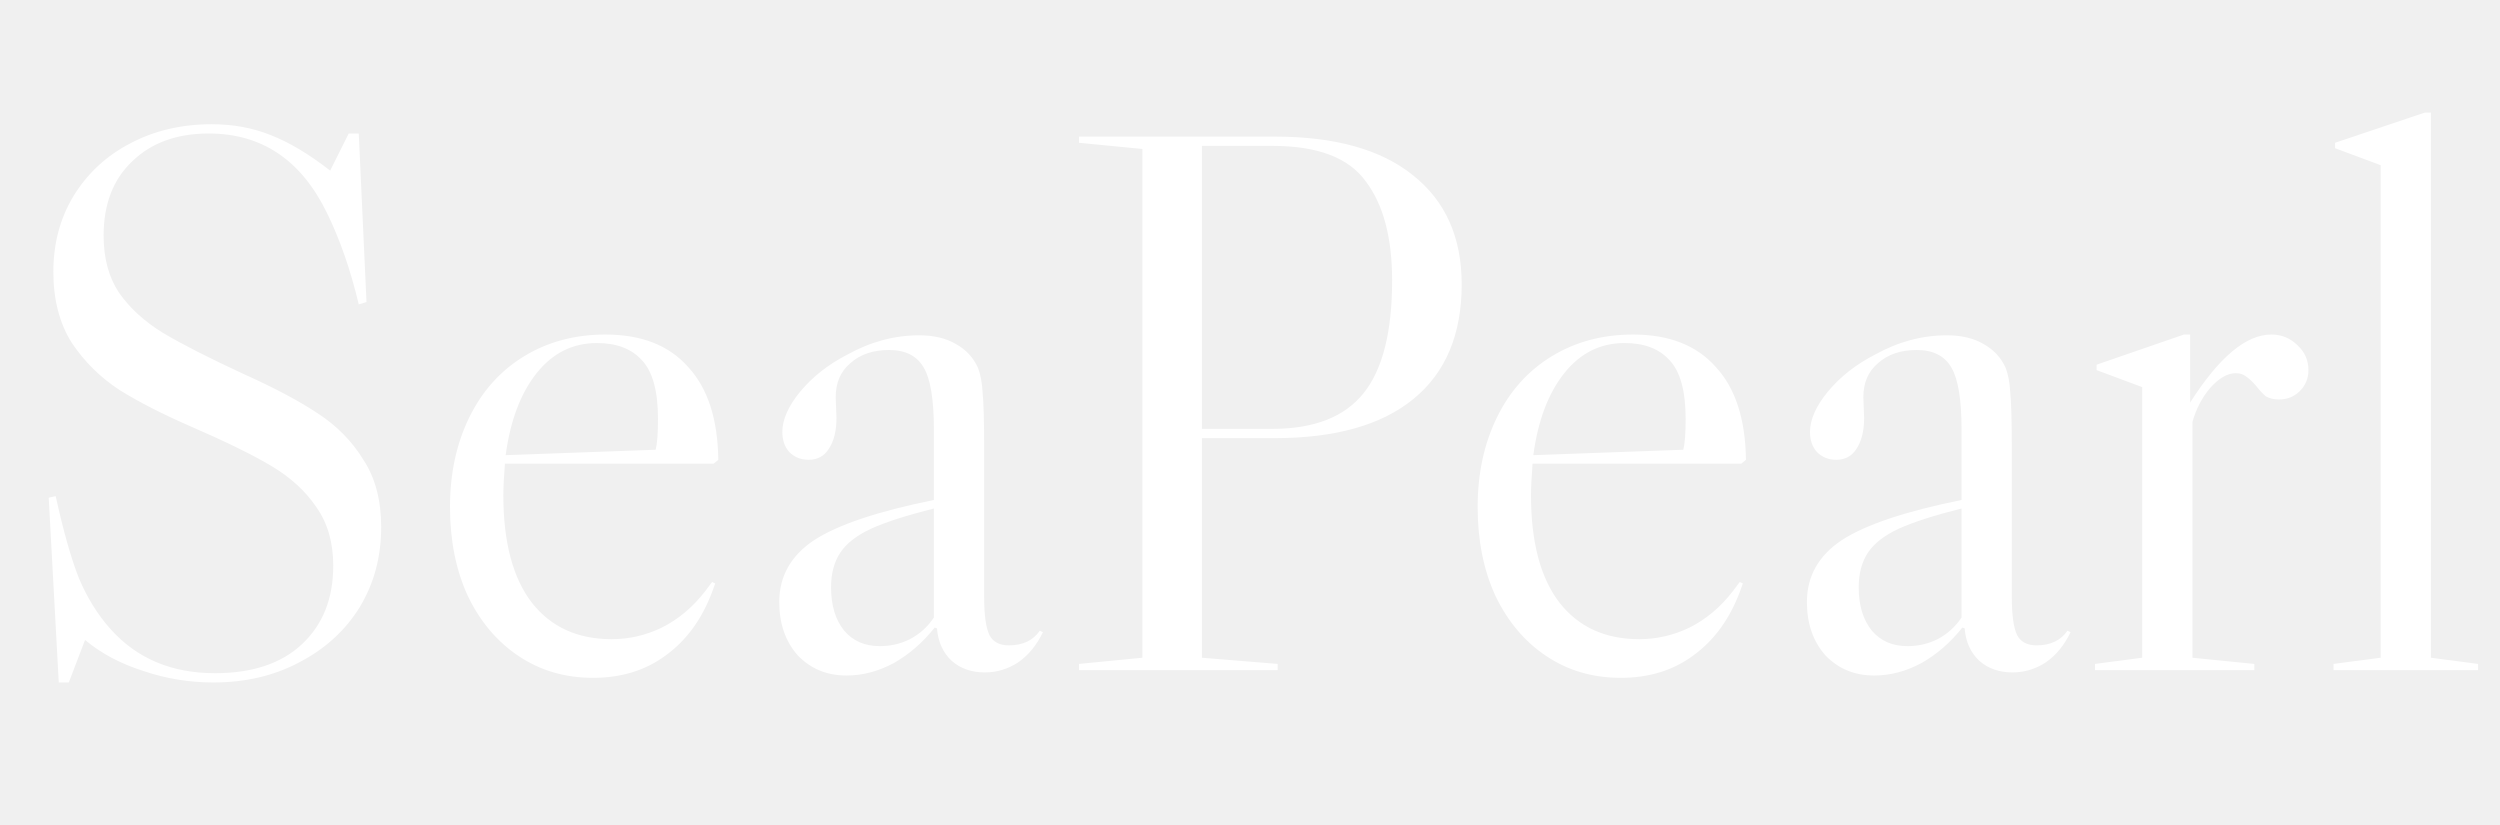
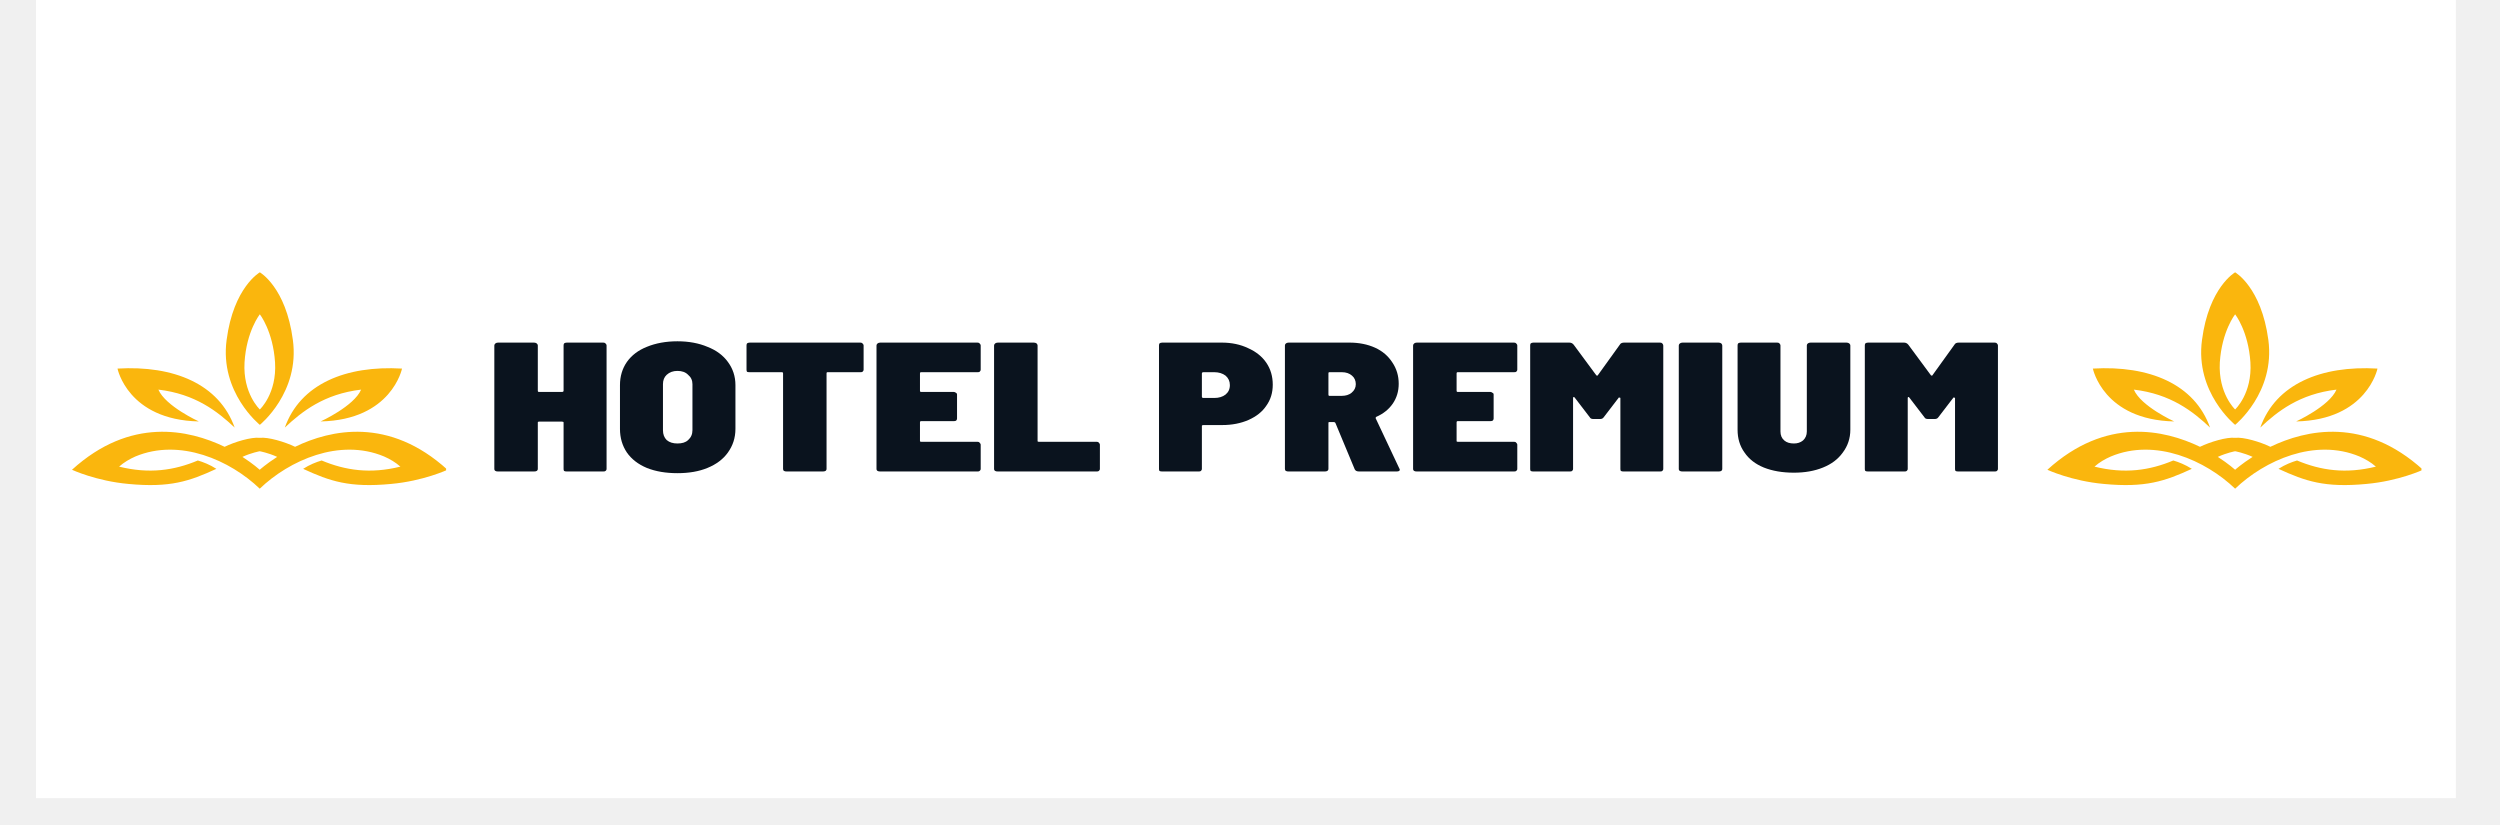
- <svg xmlns="http://www.w3.org/2000/svg" width="97" height="32" viewBox="0 0 97 32" fill="none">
-   <path d="M11.61 25.7C10.63 26.22 9.52 26.48 8.28 26.48C7.34 26.48 6.43 26.33 5.55 26.03C4.67 25.75 3.92 25.35 3.3 24.83L2.67 26.48H2.28L1.89 19.31L2.16 19.25C2.46 20.61 2.76 21.67 3.06 22.43C3.38 23.19 3.79 23.85 4.29 24.41C5.31 25.55 6.66 26.12 8.34 26.12C9.78 26.12 10.9 25.75 11.7 25.01C12.52 24.25 12.93 23.23 12.93 21.95C12.93 21.05 12.71 20.29 12.27 19.67C11.85 19.05 11.27 18.52 10.53 18.08C9.79 17.64 8.75 17.13 7.41 16.55C6.31 16.07 5.39 15.6 4.65 15.14C3.91 14.66 3.29 14.05 2.79 13.31C2.31 12.55 2.07 11.63 2.07 10.55C2.07 9.45 2.33 8.47 2.85 7.61C3.39 6.73 4.12 6.05 5.04 5.57C5.98 5.07 7.04 4.82 8.22 4.82C9.04 4.82 9.8 4.96 10.5 5.24C11.22 5.52 11.99 5.98 12.81 6.62L13.53 5.18H13.92L14.22 11.72L13.92 11.81C13.6 10.47 13.19 9.29 12.69 8.27C11.69 6.21 10.16 5.18 8.1 5.18C6.86 5.18 5.87 5.54 5.13 6.26C4.39 6.96 4.02 7.92 4.02 9.14C4.02 10.02 4.22 10.76 4.62 11.36C5.04 11.96 5.61 12.48 6.33 12.92C7.07 13.36 8.11 13.89 9.45 14.51C10.65 15.05 11.61 15.56 12.33 16.04C13.07 16.52 13.66 17.12 14.1 17.84C14.56 18.54 14.79 19.41 14.79 20.45C14.79 21.61 14.51 22.65 13.95 23.57C13.39 24.47 12.61 25.18 11.61 25.7ZM27.63 22.58L27.75 22.64L27.63 22.97C27.23 24.03 26.63 24.85 25.83 25.43C25.05 26.01 24.11 26.3 23.01 26.3C21.93 26.3 20.97 26.02 20.13 25.46C19.29 24.9 18.63 24.12 18.15 23.12C17.69 22.12 17.46 20.97 17.46 19.67C17.46 18.37 17.71 17.21 18.21 16.19C18.71 15.17 19.42 14.38 20.34 13.82C21.26 13.26 22.31 12.98 23.49 12.98C24.89 12.98 25.96 13.4 26.7 14.24C27.46 15.06 27.85 16.26 27.87 17.84L27.69 17.99H19.59C19.55 18.51 19.53 18.92 19.53 19.22C19.53 21.04 19.9 22.43 20.64 23.39C21.38 24.33 22.41 24.8 23.73 24.8C24.41 24.8 25.06 24.65 25.68 24.35C26.32 24.03 26.88 23.56 27.36 22.94L27.63 22.58ZM23.16 13.31C22.22 13.31 21.44 13.7 20.82 14.48C20.2 15.26 19.8 16.32 19.62 17.66L25.44 17.45C25.5 17.21 25.53 16.81 25.53 16.25C25.53 15.17 25.32 14.41 24.9 13.97C24.5 13.53 23.92 13.31 23.16 13.31ZM32.845 26.21C32.085 26.21 31.455 25.95 30.955 25.43C30.475 24.89 30.235 24.2 30.235 23.36C30.235 22.36 30.685 21.56 31.585 20.96C32.505 20.36 34.055 19.84 36.235 19.4V16.67C36.235 15.51 36.105 14.71 35.845 14.27C35.585 13.81 35.135 13.58 34.495 13.58C33.875 13.58 33.375 13.75 32.995 14.09C32.615 14.41 32.425 14.85 32.425 15.41L32.455 16.22C32.455 16.72 32.355 17.12 32.155 17.42C31.975 17.7 31.715 17.84 31.375 17.84C31.075 17.84 30.825 17.74 30.625 17.54C30.445 17.34 30.355 17.08 30.355 16.76C30.355 16.28 30.585 15.76 31.045 15.2C31.525 14.62 32.135 14.14 32.875 13.76C33.775 13.26 34.705 13.01 35.665 13.01C36.225 13.01 36.695 13.12 37.075 13.34C37.475 13.56 37.765 13.87 37.945 14.27C38.045 14.53 38.105 14.85 38.125 15.23C38.165 15.61 38.185 16.34 38.185 17.42V23.15C38.185 23.87 38.255 24.37 38.395 24.65C38.535 24.91 38.785 25.04 39.145 25.04C39.685 25.04 40.085 24.85 40.345 24.47L40.465 24.53C40.225 25.03 39.905 25.42 39.505 25.7C39.105 25.96 38.675 26.09 38.215 26.09C37.695 26.09 37.265 25.94 36.925 25.64C36.585 25.32 36.395 24.9 36.355 24.38L36.265 24.35C35.805 24.93 35.275 25.39 34.675 25.73C34.075 26.05 33.465 26.21 32.845 26.21ZM34.135 25.07C34.555 25.07 34.945 24.98 35.305 24.8C35.685 24.6 35.995 24.32 36.235 23.96V19.73C35.195 19.99 34.385 20.25 33.805 20.51C33.245 20.77 32.845 21.08 32.605 21.44C32.365 21.8 32.245 22.25 32.245 22.79C32.245 23.49 32.415 24.05 32.755 24.47C33.095 24.87 33.555 25.07 34.135 25.07ZM46.634 17V25.52L49.574 25.76V26H41.864V25.76L44.324 25.52V5.78L41.864 5.54V5.3H49.454C51.794 5.3 53.584 5.8 54.824 6.8C56.084 7.8 56.714 9.21 56.714 11.03C56.714 12.97 56.094 14.45 54.854 15.47C53.614 16.49 51.814 17 49.454 17H46.634ZM46.634 5.66V16.64H49.364C50.984 16.64 52.164 16.18 52.904 15.26C53.644 14.34 54.014 12.88 54.014 10.88C54.014 9.22 53.674 7.94 52.994 7.04C52.334 6.12 51.124 5.66 49.364 5.66H46.634ZM67.503 22.58L67.623 22.64L67.503 22.97C67.103 24.03 66.503 24.85 65.703 25.43C64.923 26.01 63.983 26.3 62.883 26.3C61.803 26.3 60.843 26.02 60.003 25.46C59.163 24.9 58.503 24.12 58.023 23.12C57.563 22.12 57.333 20.97 57.333 19.67C57.333 18.37 57.583 17.21 58.083 16.19C58.583 15.17 59.293 14.38 60.213 13.82C61.133 13.26 62.183 12.98 63.363 12.98C64.763 12.98 65.833 13.4 66.573 14.24C67.333 15.06 67.723 16.26 67.743 17.84L67.563 17.99H59.463C59.423 18.51 59.403 18.92 59.403 19.22C59.403 21.04 59.773 22.43 60.513 23.39C61.253 24.33 62.283 24.8 63.603 24.8C64.283 24.8 64.933 24.65 65.553 24.35C66.193 24.03 66.753 23.56 67.233 22.94L67.503 22.58ZM63.033 13.31C62.093 13.31 61.313 13.7 60.693 14.48C60.073 15.26 59.673 16.32 59.493 17.66L65.313 17.45C65.373 17.21 65.403 16.81 65.403 16.25C65.403 15.17 65.193 14.41 64.773 13.97C64.373 13.53 63.793 13.31 63.033 13.31ZM72.718 26.21C71.958 26.21 71.328 25.95 70.828 25.43C70.348 24.89 70.108 24.2 70.108 23.36C70.108 22.36 70.558 21.56 71.458 20.96C72.378 20.36 73.928 19.84 76.108 19.4V16.67C76.108 15.51 75.978 14.71 75.718 14.27C75.458 13.81 75.008 13.58 74.368 13.58C73.748 13.58 73.248 13.75 72.868 14.09C72.488 14.41 72.298 14.85 72.298 15.41L72.328 16.22C72.328 16.72 72.228 17.12 72.028 17.42C71.848 17.7 71.588 17.84 71.248 17.84C70.948 17.84 70.698 17.74 70.498 17.54C70.318 17.34 70.228 17.08 70.228 16.76C70.228 16.28 70.458 15.76 70.918 15.2C71.398 14.62 72.008 14.14 72.748 13.76C73.648 13.26 74.578 13.01 75.538 13.01C76.098 13.01 76.568 13.12 76.948 13.34C77.348 13.56 77.638 13.87 77.818 14.27C77.918 14.53 77.978 14.85 77.998 15.23C78.038 15.61 78.058 16.34 78.058 17.42V23.15C78.058 23.87 78.128 24.37 78.268 24.65C78.408 24.91 78.658 25.04 79.018 25.04C79.558 25.04 79.958 24.85 80.218 24.47L80.338 24.53C80.098 25.03 79.778 25.42 79.378 25.7C78.978 25.96 78.548 26.09 78.088 26.09C77.568 26.09 77.138 25.94 76.798 25.64C76.458 25.32 76.268 24.9 76.228 24.38L76.138 24.35C75.678 24.93 75.148 25.39 74.548 25.73C73.948 26.05 73.338 26.21 72.718 26.21ZM74.008 25.07C74.428 25.07 74.818 24.98 75.178 24.8C75.558 24.6 75.868 24.32 76.108 23.96V19.73C75.068 19.99 74.258 20.25 73.678 20.51C73.118 20.77 72.718 21.08 72.478 21.44C72.238 21.8 72.118 22.25 72.118 22.79C72.118 23.49 72.288 24.05 72.628 24.47C72.968 24.87 73.428 25.07 74.008 25.07ZM88.127 12.98C88.527 12.98 88.867 13.12 89.147 13.4C89.427 13.66 89.567 13.98 89.567 14.36C89.567 14.68 89.457 14.95 89.237 15.17C89.017 15.39 88.747 15.5 88.427 15.5C88.227 15.5 88.057 15.46 87.917 15.38C87.797 15.28 87.667 15.14 87.527 14.96C87.387 14.8 87.257 14.68 87.137 14.6C87.037 14.52 86.907 14.48 86.747 14.48C86.427 14.48 86.097 14.67 85.757 15.05C85.437 15.43 85.207 15.87 85.067 16.37V25.52L87.467 25.76V26H81.287V25.76L83.117 25.52V15.02L81.347 14.36V14.15L84.737 12.98H84.977V15.62C86.097 13.86 87.147 12.98 88.127 12.98ZM94.32 4.37V25.52L96.15 25.76V26H90.54V25.76L92.37 25.52V6.41L90.6 5.75V5.54L94.08 4.37H94.32Z" fill="white" />
+ <svg xmlns="http://www.w3.org/2000/svg" width="97px" height="32px" viewBox="0 0 97 32" version="1.1">
+   <defs>
+     <clipPath id="clip1">
+       <path d="M 1.402 0 L 95.277 0 L 95.277 30.965 L 1.402 30.965 Z M 1.402 0 " />
+     </clipPath>
+     <clipPath id="clip2">
+       <path d="M 2.793 10.566 L 17.309 10.566 L 17.309 19 L 2.793 19 Z M 2.793 10.566 " />
+     </clipPath>
+     <clipPath id="clip3">
+       <path d="M 79.438 10.566 L 93.953 10.566 L 93.953 19 L 79.438 19 Z M 79.438 10.566 " />
+     </clipPath>
+   </defs>
+   <g id="surface1">
+     <g clip-path="url(#clip1)" clip-rule="nonzero">
+       <path style=" stroke:none;fill-rule:nonzero;fill:rgb(100%,100%,100%);fill-opacity:1;" d="M 1.402 0 L 95.277 0 L 95.277 30.965 L 1.402 30.965 Z M 1.402 0 " />
+       <path style=" stroke:none;fill-rule:nonzero;fill:rgb(100%,100%,100%);fill-opacity:1;" d="M 1.402 0 L 95.277 0 L 95.277 30.965 L 1.402 30.965 Z M 1.402 0 " />
+     </g>
+     <path style=" stroke:none;fill-rule:nonzero;fill:rgb(3.922%,7.451%,11.765%);fill-opacity:1;" d="M 21.867 13.406 C 21.867 13.375 21.871 13.352 21.887 13.324 C 21.914 13.305 21.949 13.293 21.992 13.293 L 23.41 13.293 C 23.449 13.293 23.477 13.305 23.492 13.324 C 23.52 13.352 23.535 13.375 23.535 13.406 L 23.535 18.191 C 23.535 18.227 23.52 18.254 23.492 18.273 C 23.477 18.289 23.449 18.293 23.41 18.293 L 21.992 18.293 C 21.949 18.293 21.914 18.289 21.887 18.273 C 21.871 18.254 21.867 18.227 21.867 18.191 L 21.867 16.391 C 21.867 16.371 21.848 16.359 21.805 16.359 L 20.91 16.359 C 20.879 16.359 20.867 16.371 20.867 16.391 L 20.867 18.191 C 20.867 18.227 20.852 18.254 20.824 18.273 C 20.793 18.289 20.762 18.293 20.723 18.293 L 19.324 18.293 C 19.285 18.293 19.246 18.289 19.223 18.273 C 19.191 18.254 19.18 18.227 19.18 18.191 L 19.18 13.406 C 19.18 13.375 19.191 13.352 19.223 13.324 C 19.246 13.305 19.285 13.293 19.324 13.293 L 20.723 13.293 C 20.762 13.293 20.793 13.305 20.824 13.324 C 20.852 13.352 20.867 13.375 20.867 13.406 L 20.867 15.156 C 20.867 15.191 20.879 15.207 20.91 15.207 L 21.805 15.207 C 21.848 15.207 21.867 15.191 21.867 15.156 Z M 21.867 13.406 " />
+     <path style=" stroke:none;fill-rule:nonzero;fill:rgb(3.922%,7.451%,11.765%);fill-opacity:1;" d="M 26.285 18.359 C 25.836 18.359 25.441 18.293 25.098 18.156 C 24.762 18.016 24.504 17.816 24.324 17.559 C 24.145 17.293 24.055 16.988 24.055 16.641 L 24.055 14.941 C 24.055 14.602 24.145 14.301 24.324 14.043 C 24.504 13.789 24.762 13.59 25.098 13.457 C 25.441 13.316 25.836 13.242 26.285 13.242 C 26.727 13.242 27.117 13.316 27.449 13.457 C 27.793 13.59 28.059 13.789 28.242 14.043 C 28.434 14.301 28.535 14.602 28.535 14.941 L 28.535 16.641 C 28.535 16.988 28.434 17.293 28.242 17.559 C 28.059 17.816 27.793 18.016 27.449 18.156 C 27.117 18.293 26.727 18.359 26.285 18.359 Z M 26.285 17.207 C 26.461 17.207 26.602 17.168 26.699 17.074 C 26.809 16.977 26.867 16.852 26.867 16.691 L 26.867 14.906 C 26.867 14.754 26.809 14.633 26.699 14.543 C 26.602 14.441 26.461 14.391 26.285 14.391 C 26.117 14.391 25.977 14.441 25.867 14.543 C 25.77 14.633 25.723 14.754 25.723 14.906 L 25.723 16.691 C 25.723 16.852 25.77 16.977 25.867 17.074 C 25.977 17.168 26.117 17.207 26.285 17.207 Z M 26.285 17.207 " />
+     <path style=" stroke:none;fill-rule:nonzero;fill:rgb(3.922%,7.451%,11.765%);fill-opacity:1;" d="M 33.383 13.293 C 33.422 13.293 33.449 13.305 33.465 13.324 C 33.492 13.352 33.508 13.375 33.508 13.406 L 33.508 14.34 C 33.508 14.375 33.492 14.402 33.465 14.426 C 33.449 14.438 33.422 14.441 33.383 14.441 L 32.109 14.441 C 32.078 14.441 32.07 14.457 32.07 14.492 L 32.07 18.191 C 32.07 18.227 32.055 18.254 32.027 18.273 C 31.996 18.289 31.965 18.293 31.922 18.293 L 30.527 18.293 C 30.484 18.293 30.449 18.289 30.422 18.273 C 30.391 18.254 30.383 18.227 30.383 18.191 L 30.383 14.492 C 30.383 14.457 30.367 14.441 30.34 14.441 L 29.09 14.441 C 29.047 14.441 29.012 14.438 28.984 14.426 C 28.969 14.402 28.965 14.375 28.965 14.34 L 28.965 13.406 C 28.965 13.375 28.969 13.352 28.984 13.324 C 29.012 13.305 29.047 13.293 29.09 13.293 Z M 33.383 13.293 " />
+     <path style=" stroke:none;fill-rule:nonzero;fill:rgb(3.922%,7.451%,11.765%);fill-opacity:1;" d="M 38.051 14.34 C 38.051 14.375 38.035 14.402 38.008 14.426 C 37.992 14.438 37.969 14.441 37.926 14.441 L 35.738 14.441 C 35.707 14.441 35.695 14.457 35.695 14.492 L 35.695 15.156 C 35.695 15.191 35.707 15.207 35.738 15.207 L 37.008 15.207 C 37.035 15.207 37.062 15.219 37.094 15.242 C 37.117 15.254 37.133 15.273 37.133 15.309 L 37.133 16.242 C 37.133 16.273 37.117 16.305 37.094 16.324 C 37.062 16.336 37.035 16.34 37.008 16.34 L 35.738 16.34 C 35.707 16.34 35.695 16.359 35.695 16.391 L 35.695 17.109 C 35.695 17.133 35.707 17.141 35.738 17.141 L 37.926 17.141 C 37.969 17.141 37.992 17.152 38.008 17.176 C 38.035 17.199 38.051 17.227 38.051 17.258 L 38.051 18.191 C 38.051 18.227 38.035 18.254 38.008 18.273 C 37.992 18.289 37.969 18.293 37.926 18.293 L 34.156 18.293 C 34.113 18.293 34.078 18.289 34.051 18.273 C 34.02 18.254 34.008 18.227 34.008 18.191 L 34.008 13.406 C 34.008 13.375 34.02 13.352 34.051 13.324 C 34.078 13.305 34.113 13.293 34.156 13.293 L 37.926 13.293 C 37.969 13.293 37.992 13.305 38.008 13.324 C 38.035 13.352 38.051 13.375 38.051 13.406 Z M 38.051 14.34 " />
+     <path style=" stroke:none;fill-rule:nonzero;fill:rgb(3.922%,7.451%,11.765%);fill-opacity:1;" d="M 38.719 18.293 C 38.676 18.293 38.641 18.289 38.613 18.273 C 38.582 18.254 38.57 18.227 38.57 18.191 L 38.57 13.406 C 38.57 13.375 38.582 13.352 38.613 13.324 C 38.641 13.305 38.676 13.293 38.719 13.293 L 40.113 13.293 C 40.156 13.293 40.188 13.305 40.219 13.324 C 40.242 13.352 40.258 13.375 40.258 13.406 L 40.258 17.109 C 40.258 17.133 40.27 17.141 40.301 17.141 L 42.551 17.141 C 42.594 17.141 42.617 17.152 42.633 17.176 C 42.66 17.199 42.676 17.227 42.676 17.258 L 42.676 18.191 C 42.676 18.227 42.66 18.254 42.633 18.273 C 42.617 18.289 42.594 18.293 42.551 18.293 Z M 38.719 18.293 " />
+     <path style=" stroke:none;fill-rule:nonzero;fill:rgb(3.922%,7.451%,11.765%);fill-opacity:1;" d="M 47.406 13.293 C 47.789 13.293 48.133 13.367 48.426 13.508 C 48.727 13.641 48.969 13.832 49.133 14.074 C 49.301 14.32 49.383 14.605 49.383 14.926 C 49.383 15.238 49.301 15.508 49.133 15.742 C 48.977 15.977 48.75 16.156 48.445 16.293 C 48.141 16.426 47.801 16.492 47.426 16.492 L 46.695 16.492 C 46.656 16.492 46.633 16.504 46.633 16.523 L 46.633 18.191 C 46.633 18.227 46.617 18.254 46.594 18.273 C 46.578 18.289 46.551 18.293 46.508 18.293 L 45.094 18.293 C 45.051 18.293 45.016 18.289 44.988 18.273 C 44.973 18.254 44.969 18.227 44.969 18.191 L 44.969 13.406 C 44.969 13.375 44.973 13.352 44.988 13.324 C 45.016 13.305 45.051 13.293 45.094 13.293 Z M 47.113 15.441 C 47.289 15.441 47.438 15.398 47.551 15.309 C 47.66 15.219 47.719 15.102 47.719 14.941 C 47.719 14.789 47.66 14.668 47.551 14.574 C 47.438 14.488 47.289 14.441 47.113 14.441 L 46.695 14.441 C 46.656 14.441 46.633 14.457 46.633 14.492 L 46.633 15.391 C 46.633 15.426 46.656 15.441 46.695 15.441 Z M 47.113 15.441 " />
+     <path style=" stroke:none;fill-rule:nonzero;fill:rgb(3.922%,7.451%,11.765%);fill-opacity:1;" d="M 52.73 18.293 C 52.645 18.293 52.59 18.266 52.562 18.207 L 51.812 16.406 C 51.797 16.387 51.777 16.375 51.75 16.375 L 51.582 16.375 C 51.551 16.375 51.543 16.387 51.543 16.406 L 51.543 18.191 C 51.543 18.227 51.527 18.254 51.5 18.273 C 51.469 18.289 51.438 18.293 51.395 18.293 L 50 18.293 C 49.957 18.293 49.922 18.289 49.895 18.273 C 49.863 18.254 49.855 18.227 49.855 18.191 L 49.855 13.406 C 49.855 13.375 49.863 13.352 49.895 13.324 C 49.922 13.305 49.957 13.293 50 13.293 L 52.355 13.293 C 52.73 13.293 53.062 13.359 53.355 13.492 C 53.645 13.625 53.863 13.816 54.02 14.059 C 54.188 14.305 54.27 14.582 54.27 14.891 C 54.27 15.184 54.191 15.438 54.043 15.656 C 53.887 15.883 53.672 16.055 53.395 16.176 C 53.379 16.188 53.375 16.203 53.375 16.227 L 54.293 18.176 C 54.301 18.188 54.312 18.203 54.312 18.227 C 54.312 18.27 54.27 18.293 54.188 18.293 Z M 51.582 14.441 C 51.551 14.441 51.543 14.457 51.543 14.492 L 51.543 15.309 C 51.543 15.34 51.551 15.359 51.582 15.359 L 52.062 15.359 C 52.215 15.359 52.34 15.32 52.438 15.242 C 52.547 15.152 52.605 15.043 52.605 14.906 C 52.605 14.766 52.551 14.652 52.457 14.574 C 52.359 14.488 52.23 14.441 52.062 14.441 Z M 51.582 14.441 " />
+     <path style=" stroke:none;fill-rule:nonzero;fill:rgb(3.922%,7.451%,11.765%);fill-opacity:1;" d="M 58.871 14.34 C 58.871 14.375 58.855 14.402 58.828 14.426 C 58.812 14.438 58.785 14.441 58.746 14.441 L 56.559 14.441 C 56.527 14.441 56.516 14.457 56.516 14.492 L 56.516 15.156 C 56.516 15.191 56.527 15.207 56.559 15.207 L 57.828 15.207 C 57.855 15.207 57.879 15.219 57.91 15.242 C 57.938 15.254 57.953 15.273 57.953 15.309 L 57.953 16.242 C 57.953 16.273 57.938 16.305 57.91 16.324 C 57.879 16.336 57.855 16.34 57.828 16.34 L 56.559 16.34 C 56.527 16.34 56.516 16.359 56.516 16.391 L 56.516 17.109 C 56.516 17.133 56.527 17.141 56.559 17.141 L 58.746 17.141 C 58.785 17.141 58.812 17.152 58.828 17.176 C 58.855 17.199 58.871 17.227 58.871 17.258 L 58.871 18.191 C 58.871 18.227 58.855 18.254 58.828 18.273 C 58.812 18.289 58.785 18.293 58.746 18.293 L 54.973 18.293 C 54.934 18.293 54.895 18.289 54.871 18.273 C 54.84 18.254 54.828 18.227 54.828 18.191 L 54.828 13.406 C 54.828 13.375 54.84 13.352 54.871 13.324 C 54.895 13.305 54.934 13.293 54.973 13.293 L 58.746 13.293 C 58.785 13.293 58.812 13.305 58.828 13.324 C 58.855 13.352 58.871 13.375 58.871 13.406 Z M 58.871 14.34 " />
+     <path style=" stroke:none;fill-rule:nonzero;fill:rgb(3.922%,7.451%,11.765%);fill-opacity:1;" d="M 62.848 13.375 C 62.875 13.32 62.934 13.293 63.016 13.293 L 64.41 13.293 C 64.453 13.293 64.48 13.305 64.496 13.324 C 64.52 13.352 64.535 13.375 64.535 13.406 L 64.535 18.191 C 64.535 18.227 64.52 18.254 64.496 18.273 C 64.48 18.289 64.453 18.293 64.41 18.293 L 62.996 18.293 C 62.953 18.293 62.918 18.289 62.891 18.273 C 62.875 18.254 62.871 18.227 62.871 18.191 L 62.871 15.441 C 62.871 15.434 62.855 15.426 62.828 15.426 C 62.812 15.418 62.809 15.418 62.809 15.426 L 62.223 16.191 C 62.191 16.238 62.145 16.258 62.078 16.258 L 61.828 16.258 C 61.754 16.258 61.707 16.238 61.684 16.191 L 61.098 15.426 C 61.082 15.402 61.066 15.398 61.059 15.406 C 61.043 15.406 61.035 15.422 61.035 15.441 L 61.035 18.191 C 61.035 18.227 61.02 18.254 60.996 18.273 C 60.98 18.289 60.953 18.293 60.91 18.293 L 59.496 18.293 C 59.453 18.293 59.418 18.289 59.391 18.273 C 59.375 18.254 59.371 18.227 59.371 18.191 L 59.371 13.406 C 59.371 13.375 59.375 13.352 59.391 13.324 C 59.418 13.305 59.453 13.293 59.496 13.293 L 60.891 13.293 C 60.957 13.293 61.016 13.32 61.059 13.375 L 61.934 14.559 C 61.941 14.57 61.957 14.574 61.973 14.574 C 61.984 14.574 61.996 14.57 61.996 14.559 Z M 62.848 13.375 " />
+     <path style=" stroke:none;fill-rule:nonzero;fill:rgb(3.922%,7.451%,11.765%);fill-opacity:1;" d="M 65.285 18.293 C 65.242 18.293 65.207 18.289 65.18 18.273 C 65.148 18.254 65.137 18.227 65.137 18.191 L 65.137 13.406 C 65.137 13.375 65.148 13.352 65.18 13.324 C 65.207 13.305 65.242 13.293 65.285 13.293 L 66.68 13.293 C 66.723 13.293 66.754 13.305 66.785 13.324 C 66.809 13.352 66.824 13.375 66.824 13.406 L 66.824 18.191 C 66.824 18.227 66.809 18.254 66.785 18.273 C 66.754 18.289 66.723 18.293 66.68 18.293 Z M 65.285 18.293 " />
+     <path style=" stroke:none;fill-rule:nonzero;fill:rgb(3.922%,7.451%,11.765%);fill-opacity:1;" d="M 69.605 18.34 C 69.156 18.34 68.77 18.273 68.438 18.141 C 68.113 18.008 67.863 17.816 67.688 17.559 C 67.504 17.305 67.418 17.008 67.418 16.676 L 67.418 13.406 C 67.418 13.375 67.422 13.352 67.438 13.324 C 67.465 13.305 67.5 13.293 67.543 13.293 L 68.957 13.293 C 69 13.293 69.027 13.305 69.043 13.324 C 69.066 13.352 69.082 13.375 69.082 13.406 L 69.082 16.742 C 69.082 16.887 69.129 17.004 69.23 17.09 C 69.324 17.172 69.449 17.207 69.605 17.207 C 69.738 17.207 69.859 17.172 69.957 17.09 C 70.051 17.004 70.105 16.887 70.105 16.742 L 70.105 13.406 C 70.105 13.375 70.113 13.352 70.145 13.324 C 70.172 13.305 70.207 13.293 70.25 13.293 L 71.645 13.293 C 71.688 13.293 71.719 13.305 71.75 13.324 C 71.777 13.352 71.793 13.375 71.793 13.406 L 71.793 16.676 C 71.793 17.008 71.691 17.305 71.5 17.559 C 71.316 17.816 71.062 18.008 70.73 18.141 C 70.406 18.273 70.031 18.34 69.605 18.34 Z M 69.605 18.34 " />
+     <path style=" stroke:none;fill-rule:nonzero;fill:rgb(3.922%,7.451%,11.765%);fill-opacity:1;" d="M 75.832 13.375 C 75.859 13.32 75.918 13.293 76 13.293 L 77.395 13.293 C 77.438 13.293 77.465 13.305 77.48 13.324 C 77.504 13.352 77.52 13.375 77.52 13.406 L 77.52 18.191 C 77.52 18.227 77.504 18.254 77.48 18.273 C 77.465 18.289 77.438 18.293 77.395 18.293 L 75.98 18.293 C 75.938 18.293 75.902 18.289 75.875 18.273 C 75.859 18.254 75.855 18.227 75.855 18.191 L 75.855 15.441 C 75.855 15.434 75.84 15.426 75.812 15.426 C 75.797 15.418 75.793 15.418 75.793 15.426 L 75.207 16.191 C 75.176 16.238 75.129 16.258 75.062 16.258 L 74.812 16.258 C 74.738 16.258 74.691 16.238 74.668 16.191 L 74.082 15.426 C 74.066 15.402 74.051 15.398 74.043 15.406 C 74.027 15.406 74.02 15.422 74.02 15.441 L 74.02 18.191 C 74.02 18.227 74.004 18.254 73.98 18.273 C 73.965 18.289 73.938 18.293 73.895 18.293 L 72.48 18.293 C 72.438 18.293 72.402 18.289 72.375 18.273 C 72.359 18.254 72.355 18.227 72.355 18.191 L 72.355 13.406 C 72.355 13.375 72.359 13.352 72.375 13.324 C 72.402 13.305 72.438 13.293 72.48 13.293 L 73.875 13.293 C 73.941 13.293 74 13.32 74.043 13.375 L 74.918 14.559 C 74.926 14.57 74.941 14.574 74.957 14.574 C 74.969 14.574 74.98 14.57 74.98 14.559 Z M 75.832 13.375 " />
+     <g clip-path="url(#clip2)" clip-rule="nonzero">
+       <path style=" stroke:none;fill-rule:evenodd;fill:rgb(98.039%,71.373%,5.098%);fill-opacity:1;" d="M 10.082 12.195 C 10.082 12.195 9.562 12.848 9.488 14.062 C 9.418 15.27 10.082 15.887 10.082 15.887 C 10.082 15.887 10.746 15.27 10.672 14.062 C 10.594 12.848 10.082 12.195 10.082 12.195 Z M 11.051 16.59 C 11.652 14.902 13.41 14.172 15.598 14.301 C 15.598 14.301 15.199 16.293 12.441 16.352 C 12.441 16.352 13.734 15.762 14.012 15.117 C 12.578 15.285 11.715 15.965 11.051 16.59 Z M 10.082 16.484 C 10.082 16.484 8.516 15.23 8.793 13.188 C 9.062 11.141 10.082 10.566 10.082 10.566 C 10.082 10.566 11.094 11.141 11.363 13.188 C 11.641 15.23 10.082 16.484 10.082 16.484 Z M 9.105 16.59 C 8.504 14.902 6.746 14.172 4.559 14.301 C 4.559 14.301 4.957 16.293 7.715 16.352 C 7.715 16.352 6.422 15.762 6.145 15.117 C 7.578 15.285 8.441 15.965 9.105 16.59 Z M 4.621 18.105 C 4.809 17.938 5.031 17.809 5.254 17.711 C 6.984 16.988 8.934 17.863 10.078 18.961 C 11.223 17.863 13.172 16.988 14.902 17.711 C 15.125 17.809 15.348 17.938 15.535 18.105 C 14.371 18.395 13.406 18.254 12.48 17.867 C 12.277 17.926 12.016 18.027 11.762 18.191 C 12.801 18.672 13.562 18.93 15.172 18.777 C 16.426 18.664 17.363 18.227 17.363 18.227 C 15.094 16.164 12.832 16.668 11.449 17.336 C 11.062 17.148 10.402 16.949 10.078 16.988 C 9.754 16.949 9.098 17.148 8.715 17.336 C 7.324 16.668 5.062 16.164 2.793 18.227 C 2.793 18.227 3.73 18.664 4.984 18.777 C 6.594 18.93 7.355 18.672 8.395 18.191 C 8.141 18.027 7.879 17.926 7.676 17.867 C 6.754 18.254 5.785 18.395 4.621 18.105 Z M 10.754 17.727 C 10.328 18 10.078 18.227 10.078 18.227 C 10.078 18.227 9.828 18 9.406 17.727 C 9.754 17.566 10.078 17.508 10.078 17.508 C 10.078 17.508 10.402 17.566 10.754 17.727 Z M 10.754 17.727 " />
+     </g>
+     <g clip-path="url(#clip3)" clip-rule="nonzero">
+       <path style=" stroke:none;fill-rule:evenodd;fill:rgb(98.039%,71.373%,5.098%);fill-opacity:1;" d="M 86.723 12.195 C 86.723 12.195 86.207 12.848 86.129 14.062 C 86.062 15.27 86.723 15.887 86.723 15.887 C 86.723 15.887 87.391 15.27 87.316 14.062 C 87.238 12.848 86.723 12.195 86.723 12.195 Z M 87.699 16.59 C 88.297 14.902 90.059 14.172 92.246 14.301 C 92.246 14.301 91.844 16.293 89.09 16.352 C 89.09 16.352 90.379 15.762 90.656 15.117 C 89.223 15.285 88.359 15.965 87.699 16.59 Z M 86.723 16.484 C 86.723 16.484 85.16 15.23 85.438 13.188 C 85.707 11.141 86.723 10.566 86.723 10.566 C 86.723 10.566 87.738 11.141 88.012 13.188 C 88.285 15.23 86.723 16.484 86.723 16.484 Z M 85.75 16.59 C 85.152 14.902 83.391 14.172 81.203 14.301 C 81.203 14.301 81.605 16.293 84.359 16.352 C 84.359 16.352 83.066 15.762 82.793 15.117 C 84.223 15.285 85.09 15.965 85.75 16.59 Z M 81.266 18.105 C 81.453 17.938 81.676 17.809 81.902 17.711 C 83.629 16.988 85.578 17.863 86.723 18.961 C 87.871 17.863 89.816 16.988 91.547 17.711 C 91.77 17.809 91.996 17.938 92.184 18.105 C 91.016 18.395 90.051 18.254 89.125 17.867 C 88.922 17.926 88.66 18.027 88.406 18.191 C 89.449 18.672 90.207 18.93 91.816 18.777 C 93.074 18.664 94.012 18.227 94.012 18.227 C 91.738 16.164 89.48 16.668 88.09 17.336 C 87.707 17.148 87.047 16.949 86.723 16.988 C 86.402 16.949 85.746 17.148 85.359 17.336 C 83.969 16.668 81.707 16.164 79.438 18.227 C 79.438 18.227 80.375 18.664 81.629 18.777 C 83.238 18.93 84 18.672 85.043 18.191 C 84.785 18.027 84.527 17.926 84.324 17.867 C 83.402 18.254 82.434 18.395 81.266 18.105 Z M 87.402 17.727 C 86.973 18 86.723 18.227 86.723 18.227 C 86.723 18.227 86.473 18 86.051 17.727 C 86.402 17.566 86.723 17.508 86.723 17.508 C 86.723 17.508 87.047 17.566 87.402 17.727 Z M 87.402 17.727 " />
+     </g>
+   </g>
</svg>
